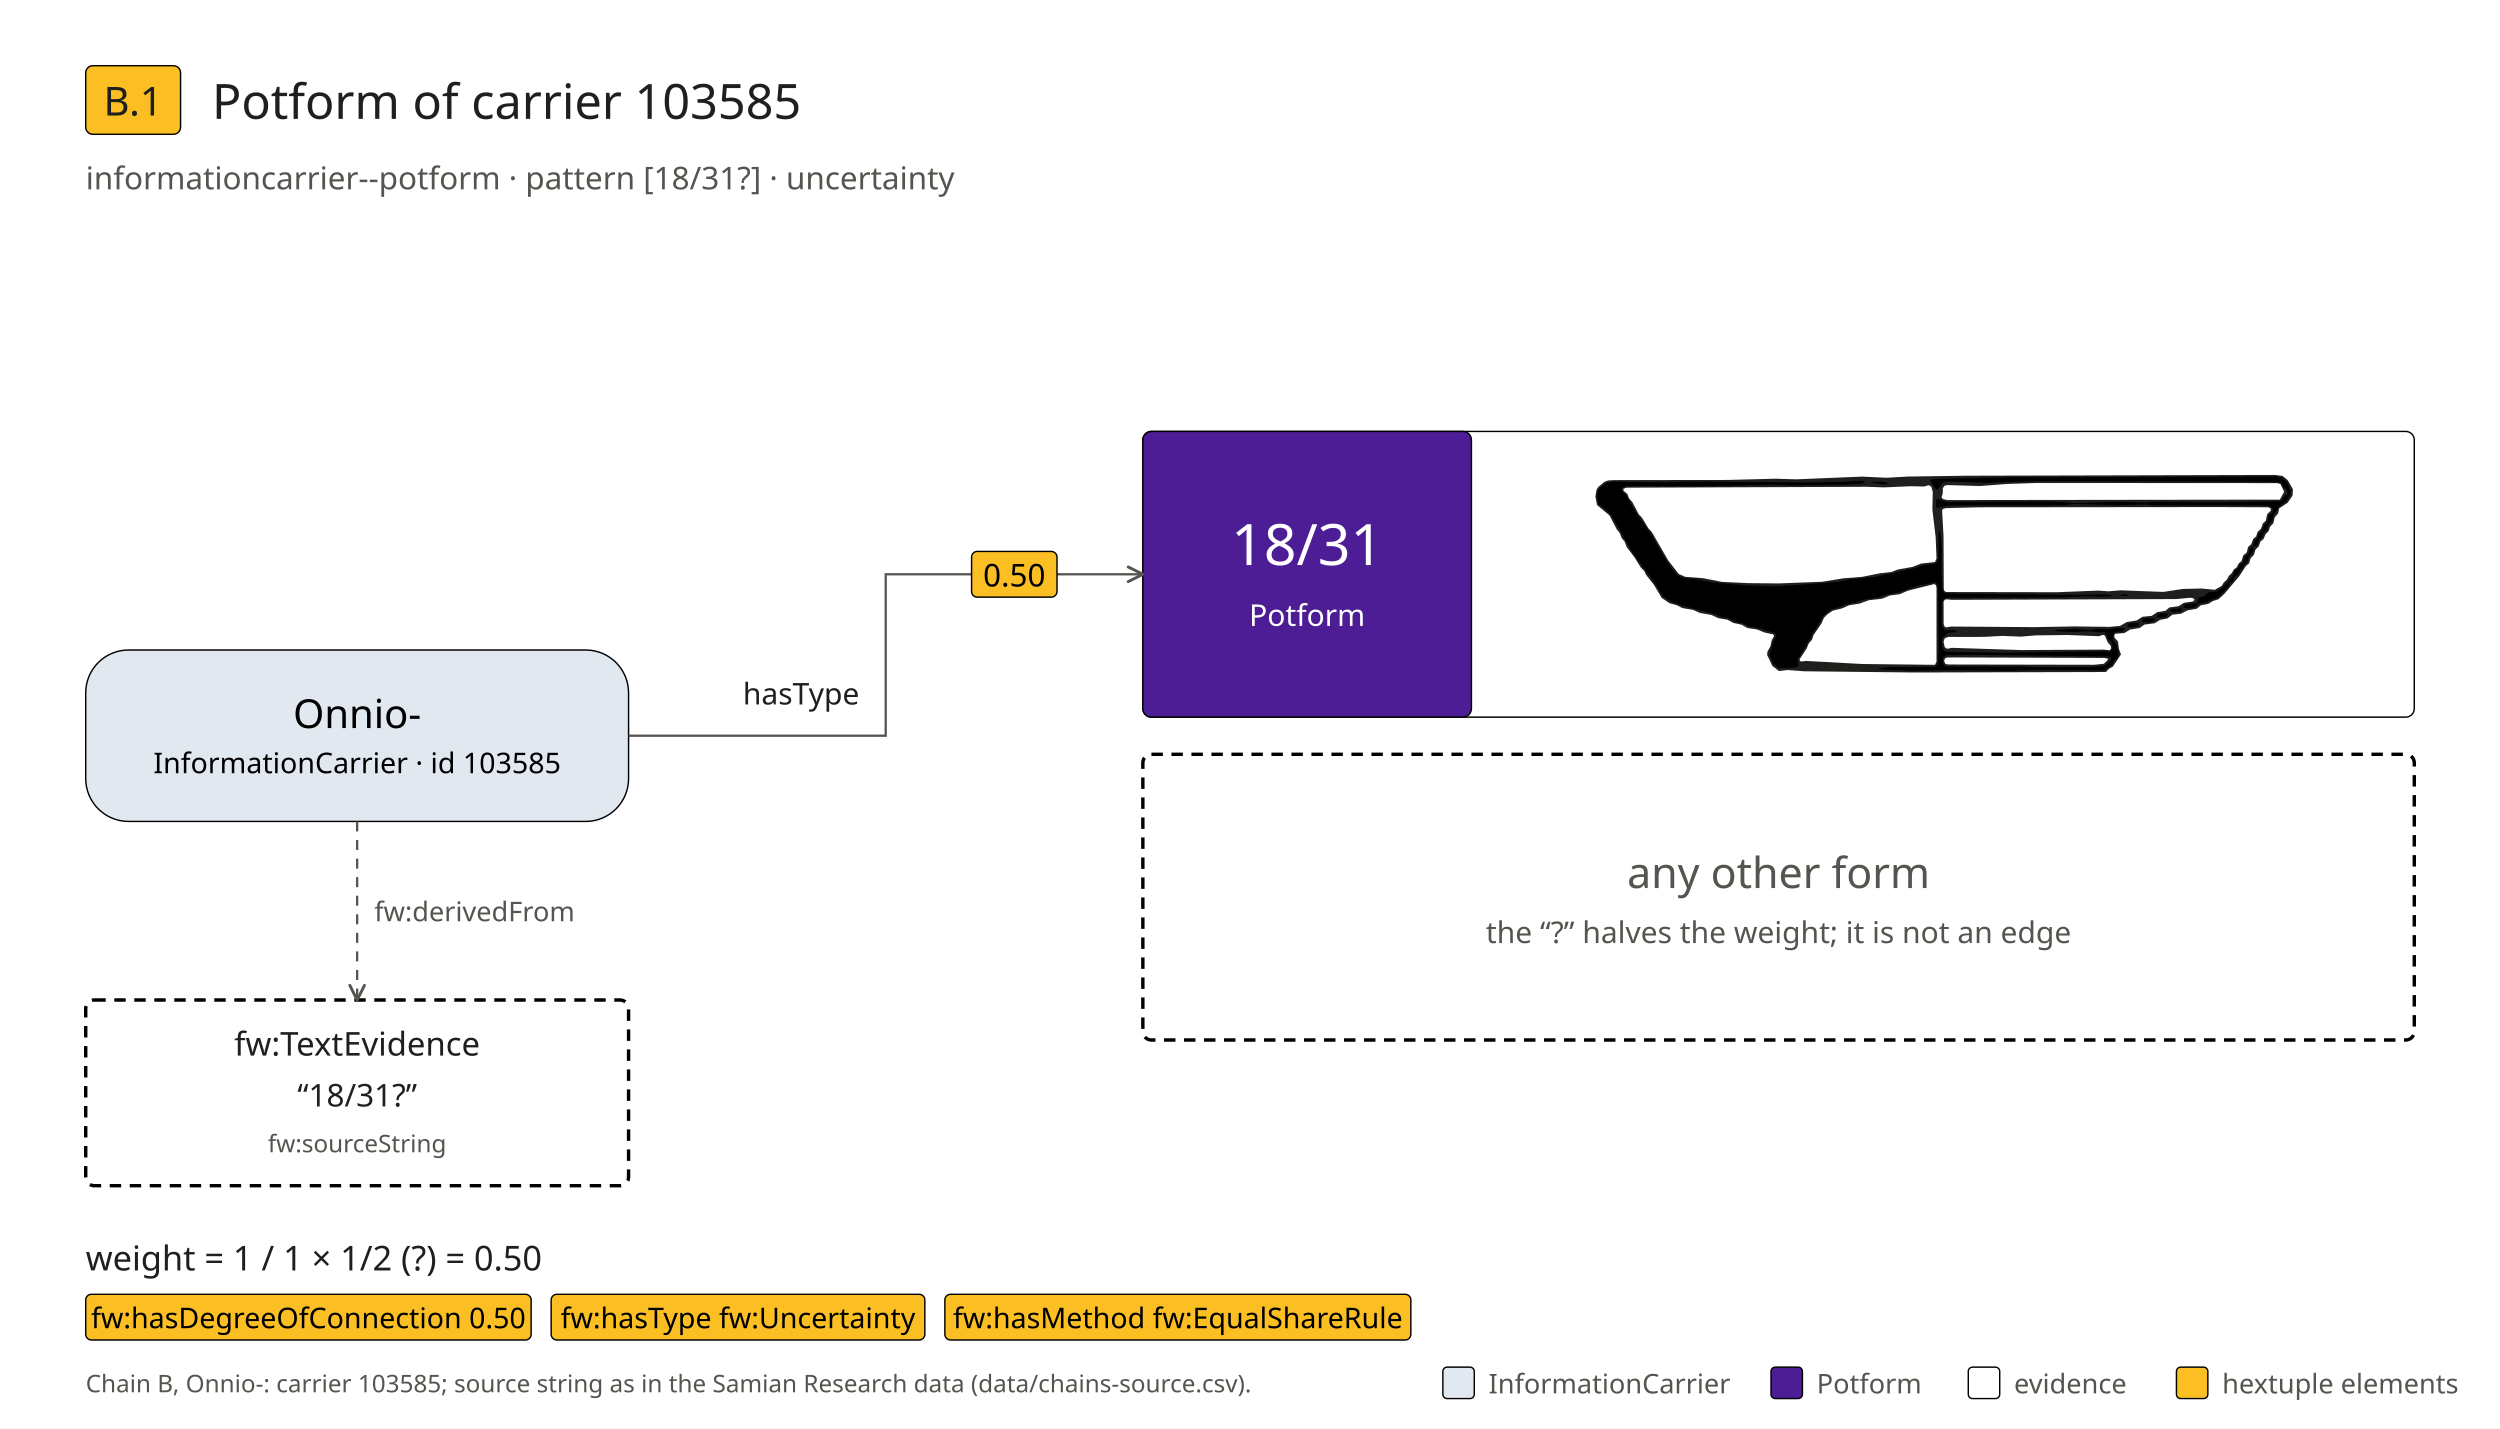
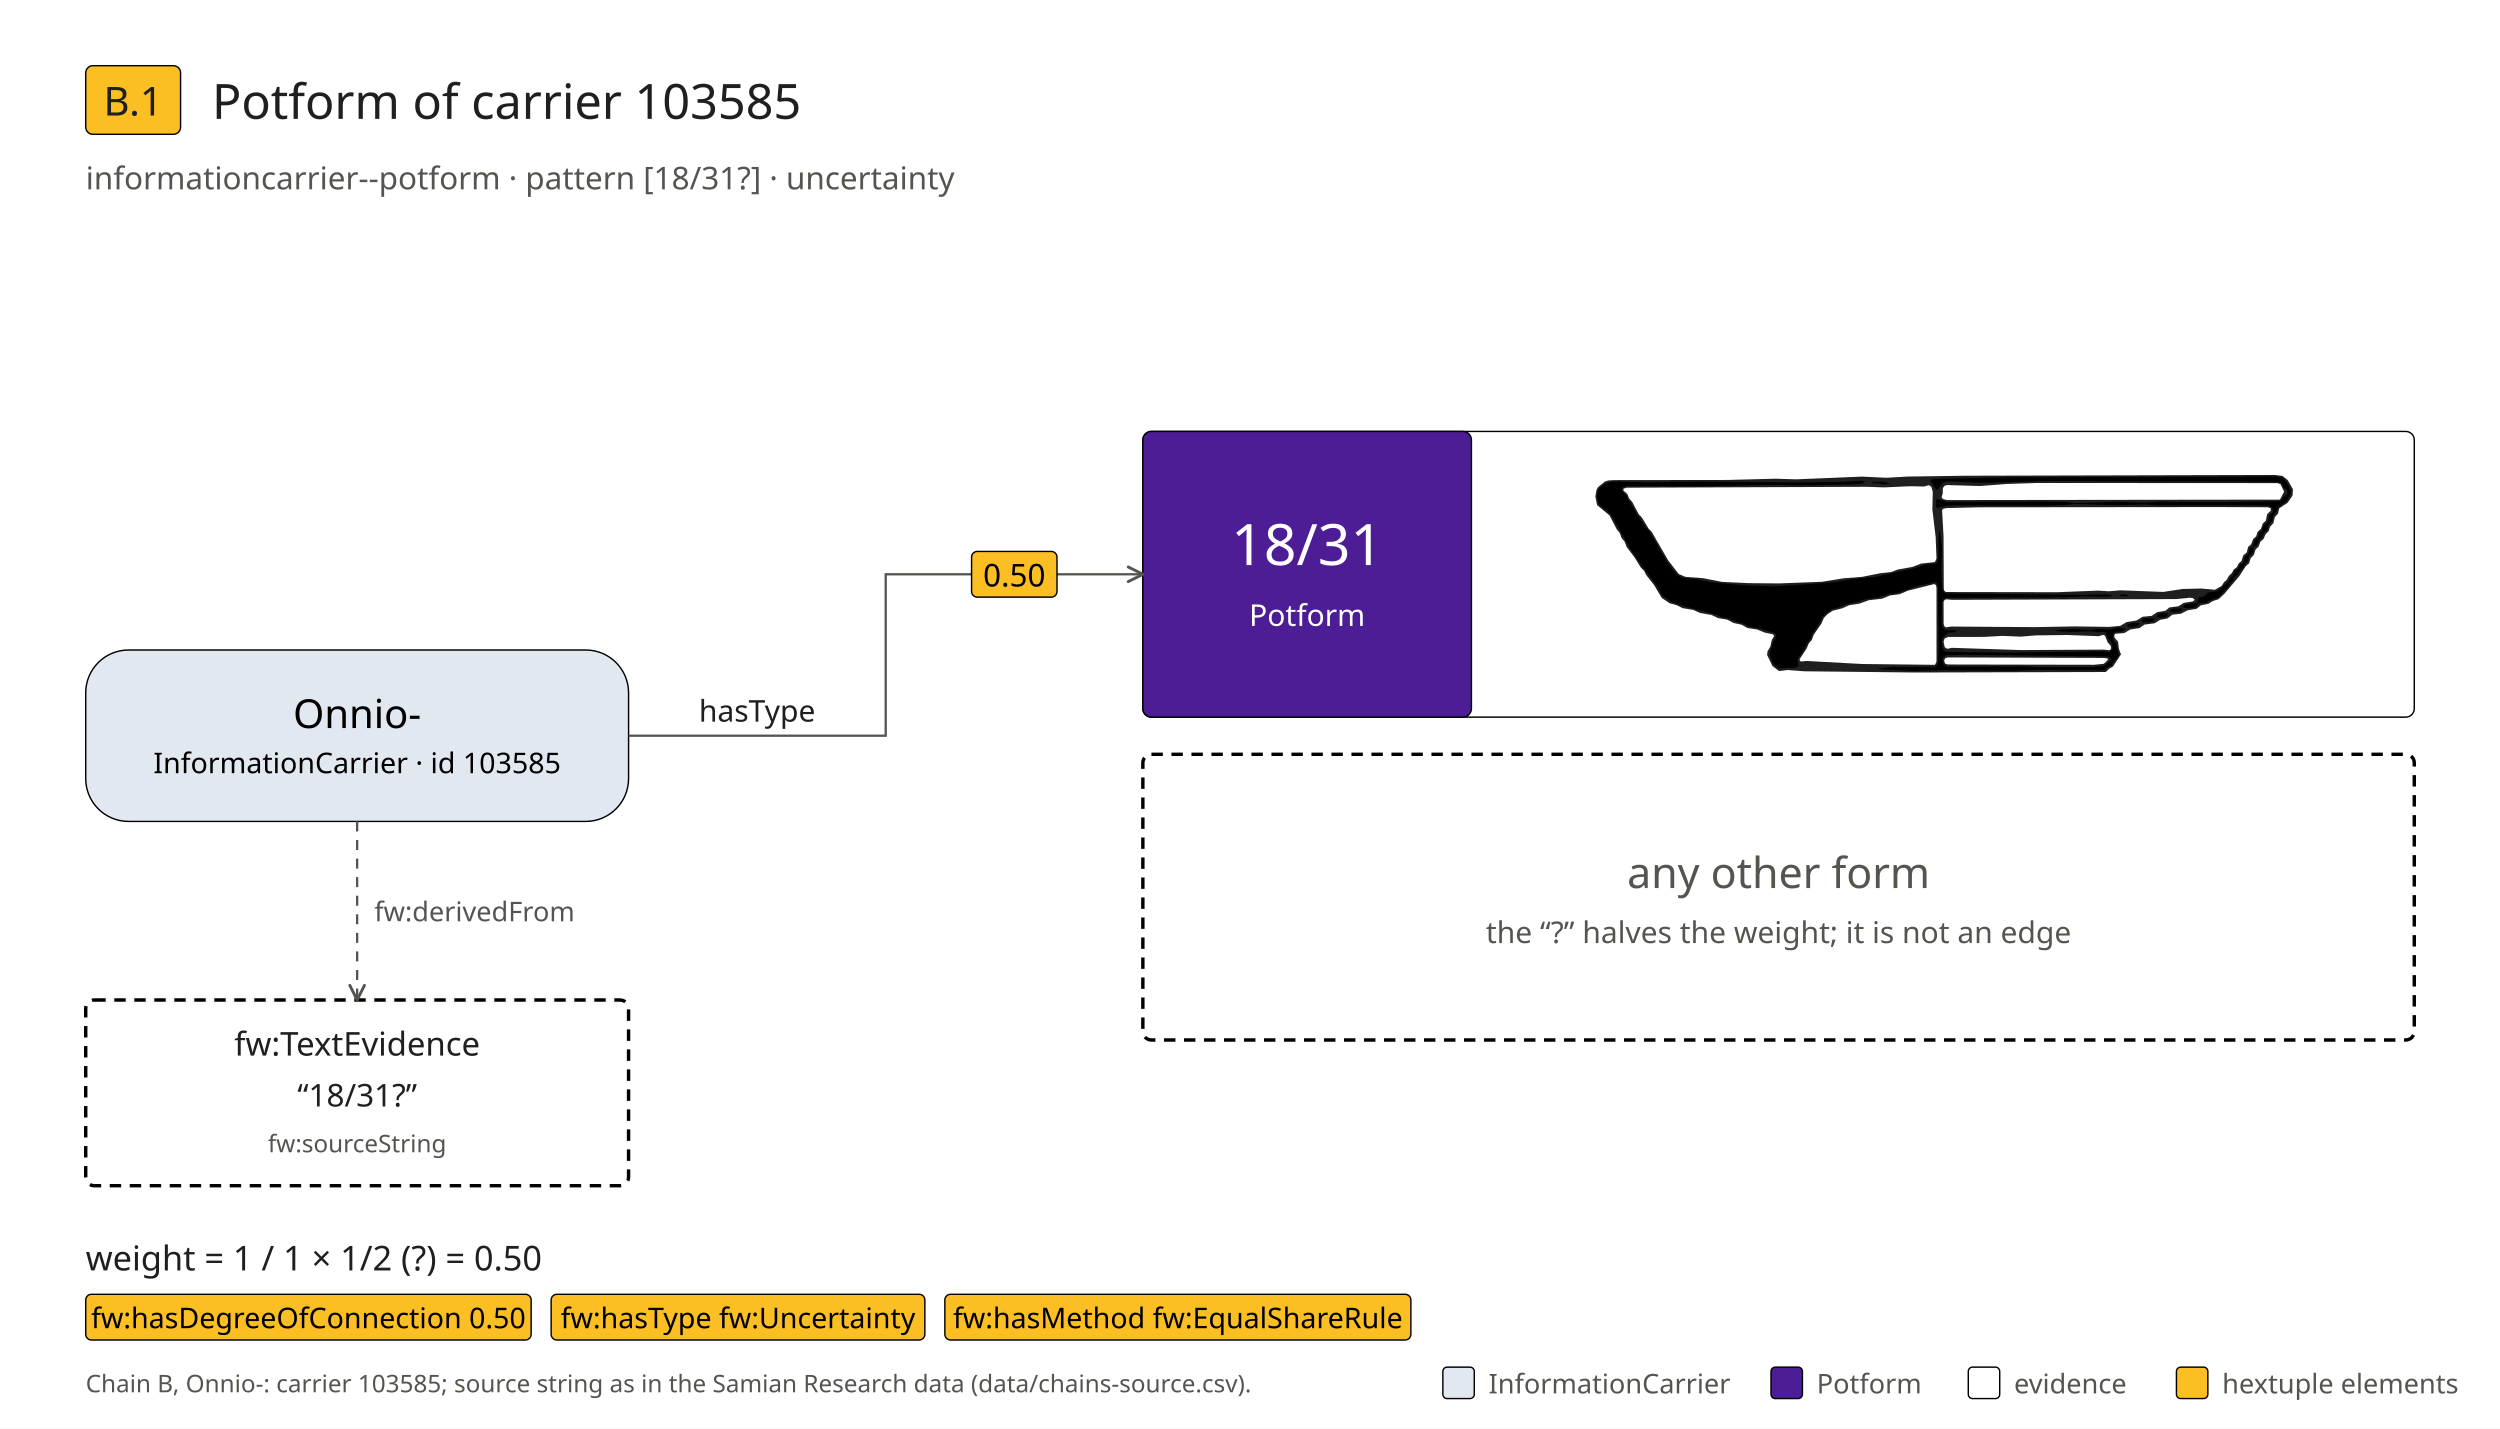
<svg xmlns="http://www.w3.org/2000/svg" width="1750" height="1000" viewBox="0 0 1750 1000" role="img">
  <rect width="1750" height="1000" fill="#ffffff" />
  <defs>
    <marker id="a" viewBox="0 0 10 10" refX="9" refY="5" markerWidth="8" markerHeight="8" orient="auto-start-reverse">
      <path d="M1 1L9 5L1 9" fill="none" stroke="#55544f" stroke-width="1.6" stroke-linecap="round" stroke-linejoin="round" />
    </marker>
  </defs>
  <rect x="60" y="46" width="66.4" height="48" rx="5" fill="#fbbf24" stroke="#000000" stroke-width="1" />
  <text x="93.2" y="70" text-anchor="middle" dominant-baseline="central" font-family="Fira Sans" font-size="28" font-weight="500" fill="#1f1f1d">B.1</text>
  <text x="148.4" y="70" text-anchor="start" dominant-baseline="central" font-family="Fira Sans" font-size="34" font-weight="500" fill="#1f1f1d">Potform of carrier 103585</text>
  <text x="60" y="124" text-anchor="start" dominant-baseline="central" font-family="Fira Sans" font-size="22" fill="#55544f">informationcarrier--potform  ·  pattern  [18/31?]  ·  uncertainty</text>
  <rect x="60" y="455.0" width="380" height="120" rx="30" fill="#e2e8f0" stroke="#000000" stroke-width="1" />
  <text x="250.0" y="498.76" text-anchor="middle" dominant-baseline="central" font-family="Fira Sans" font-size="28" font-weight="500" fill="#000000">Onnio-</text>
  <text x="250.0" y="533.48" text-anchor="middle" dominant-baseline="central" font-family="Fira Sans" font-size="20" fill="#000000">InformationCarrier  ·  id 103585</text>
  <rect x="60" y="700" width="380" height="130" rx="6" fill="#ffffff" stroke="#000000" stroke-width="2.4" stroke-dasharray="8 6" />
  <text x="250" y="730" text-anchor="middle" dominant-baseline="central" font-family="Fira Sans" font-size="23" font-weight="500" fill="#1f1f1d">fw:TextEvidence</text>
  <text x="250" y="766" text-anchor="middle" dominant-baseline="central" font-family="Fira Sans" font-size="22" fill="#1f1f1d">“18/31?”</text>
  <text x="250" y="800" text-anchor="middle" dominant-baseline="central" font-family="Fira Sans" font-size="17" fill="#55544f">fw:sourceString</text>
  <path d="M250 575.0 V 700" fill="none" stroke="#55544f" stroke-width="1.6" stroke-dasharray="7 6" marker-end="url(#a)" />
  <text x="262" y="637.5" text-anchor="start" dominant-baseline="central" font-family="Fira Sans" font-size="19" fill="#55544f">fw:derivedFrom</text>
-   <text x="520" y="485.0" text-anchor="start" dominant-baseline="central" font-family="Fira Sans" font-size="21" font-weight="500" fill="#1f1f1d">hasType</text>
+   <text x="530" y="497.0" text-anchor="middle" dominant-baseline="central" font-family="Fira Sans" font-size="21" font-weight="500" fill="#1f1f1d">hasType</text>
  <rect x="800" y="302.0" width="890" height="200" rx="6" fill="#ffffff" stroke="#000000" stroke-width="1" />
  <rect x="800" y="302.0" width="230" height="200" rx="6" fill="#4c1d95" stroke="#000000" stroke-width="1" />
  <text x="915" y="380.0" text-anchor="middle" dominant-baseline="central" font-family="Fira Sans" font-size="40" font-weight="500" fill="#ffffff">18/31</text>
  <text x="915" y="430.0" text-anchor="middle" dominant-baseline="central" font-family="Fira Sans" font-size="21" fill="#ffffff">Potform</text>
  <g transform="translate(1105.0 320.4) scale(3.4)">
    <path d="M108.55 44.12 L109.25 43.43 L110.02 43.0 L111.67 40.5 L111.25 39.37 L111.07 37.88 L110.32 37.0 L110.31 36.5 L110.5 36.25 L112.38 36.09 L113.54 35.38 L115.5 35.07 L116.5 34.36 L118.62 34.08 L119.71 33.38 L121.25 33.09 L122.25 32.32 L124.02 32.12 L125.38 31.42 L127.25 31.1 L128.13 30.38 L129.62 30.1 L130.6 29.5 L131.75 29.14 L132.98 28.0 L136.0 24.43 L137.38 22.31 L138.05 21.75 L138.38 20.67 L139.04 20.0 L139.38 18.89 L140.0 18.31 L140.38 17.27 L141.01 16.75 L141.44 15.75 L142.07 15.12 L142.38 14.18 L143.04 13.5 L143.33 12.25 L144.01 11.5 L144.25 10.42 L146.0 9.26 L147.0 7.79 L147.08 6.5 L146.0 4.61 L144.92 3.75 L143.38 3.55 L79.62 3.71 L67.75 3.88 L63.38 4.13 L58.38 3.89 L44.75 4.45 L40.5 4.32 L30.62 4.58 L7.25 4.61 L6.12 4.68 L5.38 4.93 L4.0 6.07 L3.69 6.62 L3.46 8.0 L3.81 9.75 L6.38 11.89 L7.86 14.75 L8.48 15.5 L8.84 16.5 L9.5 17.29 L9.9 18.38 L11.5 20.48 L12.82 22.62 L13.5 23.29 L13.9 24.12 L15.5 26.15 L17.12 28.86 L18.75 29.97 L20.25 30.38 L21.38 30.96 L23.62 31.34 L25.0 31.96 L27.37 32.38 L28.75 33.03 L30.62 33.34 L31.88 34.02 L33.56 34.38 L34.75 35.06 L36.75 35.36 L38.25 35.98 L40.09 36.38 L40.25 36.75 L39.79 37.5 L39.48 38.88 L38.89 39.88 L38.82 40.62 L39.91 42.88 L41.25 43.92 L43.0 43.71 L46.38 43.97 L69.25 44.22 L108.55 44.12Z M144.38 8.63 L75.88 8.72 L75.0 8.51 L74.73 8.12 L74.97 7.38 L75.0 6.24 L75.38 5.76 L75.88 5.63 L82.62 5.83 L88.12 5.41 L94.38 5.2 L143.88 5.23 L144.5 5.43 L145.27 7.0 L144.38 8.63Z M41.25 25.88 L34.88 25.82 L29.5 25.56 L25.62 24.8 L22.0 24.53 L20.62 23.94 L18.44 21.12 L15.05 15.25 L14.38 14.55 L13.08 12.38 L12.38 11.63 L11.06 9.12 L10.39 8.38 L10.07 7.5 L9.25 6.79 L9.24 6.38 L9.88 6.17 L59.38 5.99 L62.88 6.11 L68.38 5.87 L71.12 5.93 L72.12 5.65 L72.62 6.0 L72.92 7.0 L72.84 10.62 L73.52 16.38 L73.69 20.75 L73.38 21.47 L70.5 21.8 L68.75 22.48 L65.75 23.01 L64.38 23.53 L62.12 23.78 L58.38 24.53 L54.62 24.82 L50.12 25.54 L41.25 25.88Z M120.38 27.63 L111.62 27.3 L109.12 27.5 L107.0 27.36 L98.62 27.69 L75.62 27.65 L75.29 27.38 L75.19 27.0 L75.14 16.25 L74.84 10.75 L75.14 10.5 L75.75 10.37 L82.62 10.21 L131.38 10.16 L141.88 10.2 L142.46 10.38 L142.54 10.88 L141.77 11.62 L141.5 12.95 L140.88 13.53 L140.5 14.62 L139.81 15.25 L139.5 16.19 L138.88 16.76 L138.5 17.78 L137.84 18.38 L137.57 19.5 L136.84 20.12 L136.5 21.26 L135.92 21.75 L135.5 22.57 L134.88 23.02 L134.5 23.75 L133.88 24.34 L133.46 25.12 L132.88 25.63 L132.38 26.41 L131.0 27.19 L128.25 26.93 L124.38 27.02 L120.38 27.63Z M73.38 42.64 L58.38 42.47 L46.88 41.84 L45.88 41.96 L45.62 41.87 L45.5 41.5 L46.98 39.25 L47.38 38.25 L48.04 37.5 L48.38 36.5 L50.0 34.14 L50.5 32.99 L51.21 32.25 L52.32 31.5 L54.25 31.02 L55.75 30.36 L57.88 30.03 L59.75 29.34 L62.5 29.03 L64.12 28.36 L66.12 28.1 L67.78 27.38 L73.25 26.01 L73.58 26.25 L73.69 26.75 L73.69 42.0 L73.38 42.64Z M93.75 34.88 L76.75 34.76 L75.62 34.93 L75.35 34.75 L75.16 34.25 L75.15 29.62 L75.38 29.26 L75.75 29.15 L76.88 29.26 L123.12 29.1 L125.88 28.83 L126.5 28.91 L126.84 29.25 L126.5 29.59 L124.62 29.88 L123.5 30.58 L121.62 30.83 L120.86 31.5 L119.12 31.8 L118.0 32.56 L116.1 32.75 L114.88 33.51 L112.88 33.82 L111.5 34.62 L109.25 34.83 L102.25 34.73 L93.75 34.88Z M109.38 39.64 L108.12 39.51 L91.12 39.6 L76.88 39.14 L75.88 39.34 L75.38 39.01 L75.14 37.88 L75.38 37.19 L76.12 36.9 L83.5 36.89 L87.25 36.68 L91.0 36.84 L94.12 36.58 L100.62 36.5 L107.12 36.75 L108.0 36.46 L108.38 36.64 L108.93 38.0 L109.58 38.75 L109.65 39.25 L109.38 39.64Z M106.12 42.63 L76.0 42.57 L75.44 42.38 L75.26 41.75 L75.5 41.25 L76.0 41.12 L108.25 41.22 L109.02 41.38 L108.87 41.75 L108.12 42.43 L106.12 42.63Z" fill="#1f1f1d" fill-rule="evenodd" />
    <path d="M126.72 30.88 L127.18 30.62 L127.52 30.0 L129.12 29.84 L130.12 29.31 L131.62 28.82 L133.75 26.69 L134.12 25.9 L134.73 25.38 L135.03 24.62 L135.75 24.07 L136.19 23.25 L136.8 22.75 L137.12 21.97 L137.75 21.48 L138.03 20.25 L138.85 19.5 L138.91 18.38 L139.71 18.0 L140.12 16.9 L140.78 16.38 L141.12 15.38 L141.78 14.88 L142.12 13.7 L142.8 13.0 L143.1 11.62 L143.62 11.14 L144.12 10.16 L145.82 8.88 L146.61 7.38 L146.62 6.81 L145.92 5.12 L144.75 4.07 L143.62 3.86 L88.62 4.03 L75.25 4.31 L72.88 4.44 L72.37 4.62 L73.38 6.29 L73.75 6.62 L74.0 6.52 L75.0 5.13 L76.0 4.88 L83.5 5.17 L96.75 4.78 L142.0 4.94 L144.62 5.12 L145.12 6.05 L145.85 6.62 L145.96 7.25 L145.87 7.5 L145.19 8.0 L144.75 8.78 L144.12 8.97 L131.38 9.17 L119.25 9.05 L116.5 9.26 L111.0 9.07 L102.12 9.35 L100.12 9.11 L95.5 9.03 L75.75 9.11 L73.88 8.5 L73.62 8.64 L73.59 10.0 L73.88 10.31 L75.62 9.91 L77.62 9.81 L95.5 9.85 L100.12 9.76 L102.12 9.52 L111.0 9.8 L116.5 9.61 L119.38 9.82 L139.38 9.8 L142.0 9.9 L142.62 10.11 L142.94 10.62 L142.91 11.25 L142.14 11.88 L141.82 13.38 L141.12 13.87 L140.75 14.97 L140.07 15.62 L139.85 16.5 L139.09 17.12 L138.88 18.32 L138.15 18.75 L137.88 19.89 L137.12 20.43 L136.77 21.62 L136.19 22.0 L135.75 22.81 L135.12 23.26 L134.75 24.19 L134.15 24.75 L133.76 25.5 L131.53 27.5 L129.62 27.73 L128.79 28.5 L127.62 28.82 L127.38 29.9 L125.15 30.12 L124.72 30.38 L124.45 30.88 L125.38 31.0 L126.72 30.88Z M88.93 43.88 L94.25 43.71 L108.29 43.75 L108.88 43.22 L109.79 42.75 L110.12 41.93 L110.81 41.38 L111.19 40.62 L110.75 38.42 L110.03 37.5 L110.12 36.17 L110.5 35.89 L111.95 35.75 L112.33 35.5 L112.51 35.12 L110.88 34.98 L109.25 35.36 L106.62 35.26 L105.25 35.47 L102.12 35.22 L98.19 35.5 L98.17 35.62 L98.82 35.75 L102.0 35.9 L105.38 35.73 L106.75 35.94 L108.25 35.87 L108.5 36.05 L109.02 37.25 L109.75 38.02 L109.93 38.5 L109.89 39.5 L109.25 40.0 L108.12 39.86 L88.38 40.14 L75.75 39.98 L75.25 39.71 L74.94 39.12 L74.76 37.88 L74.91 37.12 L76.12 36.04 L77.5 35.93 L77.89 35.75 L77.25 35.46 L75.75 35.58 L75.25 35.31 L74.93 34.88 L74.79 34.25 L74.79 29.88 L75.12 29.07 L75.75 28.84 L100.12 28.76 L104.0 28.54 L108.75 28.6 L110.21 28.38 L108.38 28.12 L104.12 28.23 L75.5 27.95 L75.01 27.5 L74.87 26.88 L74.7 23.5 L74.78 18.38 L74.38 14.93 L74.15 15.5 L74.04 21.0 L73.74 21.62 L73.25 21.83 L71.12 22.09 L69.38 22.69 L61.12 24.53 L56.25 25.0 L53.62 25.51 L50.88 25.79 L40.25 26.48 L34.88 26.31 L29.0 25.82 L26.88 25.57 L24.38 25.02 L21.5 24.78 L20.25 24.11 L18.18 21.38 L14.78 15.5 L12.15 11.88 L9.78 7.75 L8.93 6.88 L8.84 6.38 L9.12 6.05 L9.75 5.9 L14.25 5.82 L24.5 5.89 L40.38 5.56 L44.38 5.69 L55.75 5.52 L58.38 5.32 L58.86 5.12 L58.88 4.91 L58.38 4.71 L54.88 4.95 L46.75 5.1 L24.62 4.92 L14.38 5.07 L7.12 4.89 L5.67 5.25 L4.38 6.24 L4.01 6.75 L3.79 8.0 L4.09 9.5 L6.62 11.64 L11.07 19.5 L15.63 25.75 L17.38 28.51 L19.25 29.73 L21.89 30.62 L28.0 32.19 L29.31 32.75 L31.04 33.12 L32.38 33.75 L34.0 34.17 L35.25 34.8 L37.5 35.2 L40.38 36.09 L40.64 36.38 L40.65 36.88 L40.06 37.88 L39.29 40.5 L40.12 42.51 L41.25 43.36 L44.5 43.22 L45.28 42.88 L45.09 41.75 L45.18 41.25 L45.8 40.5 L47.23 37.88 L47.75 37.24 L48.15 36.25 L49.75 33.81 L50.31 32.62 L51.99 31.25 L53.75 30.76 L54.88 30.23 L57.22 29.75 L58.62 29.22 L61.5 28.79 L63.88 28.08 L65.62 27.82 L70.2 26.25 L72.12 25.98 L73.38 25.59 L73.81 25.88 L74.02 26.62 L74.13 40.38 L73.99 42.25 L73.8 42.75 L73.25 43.07 L64.5 43.07 L61.63 43.38 L62.5 43.6 L69.0 43.89 L74.38 43.74 L88.93 43.88Z M62.98 5.5 L64.05 5.25 L62.5 4.93 L60.5 4.99 L60.3 5.12 L62.98 5.5Z M112.89 28.5 L113.27 28.38 L112.5 28.11 L111.46 28.25 L111.45 28.38 L111.95 28.5 L112.89 28.5Z M123.72 31.75 L124.09 31.5 L124.25 31.05 L122.38 31.08 L121.99 31.25 L121.77 31.62 L122.5 31.85 L123.72 31.75Z M120.7 32.88 L121.26 32.5 L121.26 32.0 L119.75 32.03 L119.31 32.25 L119.07 32.62 L119.12 32.86 L119.38 32.93 L120.7 32.88Z M117.68 33.88 L118.42 33.62 L118.68 33.12 L116.75 33.03 L116.16 33.25 L115.91 33.62 L116.2 33.88 L117.68 33.88Z M114.52 34.88 L115.22 34.62 L115.45 34.12 L115.0 33.98 L113.88 34.03 L113.22 34.25 L112.89 34.62 L113.12 34.86 L114.52 34.88Z M94.38 43.13 L91.62 42.97 L75.88 43.0 L75.38 42.85 L75.12 42.59 L74.91 41.5 L75.13 41.0 L75.75 40.65 L79.5 40.57 L108.88 40.9 L109.38 41.02 L109.7 41.5 L108.5 42.71 L107.75 42.93 L105.25 43.08 L94.38 43.13Z" fill="#000000" fill-rule="evenodd" />
  </g>
  <path d="M440 515.0 H 620 V 402.0 H 800" fill="none" stroke="#55544f" stroke-width="1.6" marker-end="url(#a)" />
  <rect x="680.1" y="386.0" width="59.8" height="32" rx="4" fill="#fbbf24" stroke="#000000" stroke-width="1" />
  <text x="710.0" y="402.0" text-anchor="middle" dominant-baseline="central" font-family="Fira Sans" font-size="22" font-weight="500" fill="#000000">0.50</text>
  <rect x="800" y="528.0" width="890" height="200" rx="6" fill="#ffffff" stroke="#000000" stroke-width="2.4" stroke-dasharray="8 6" />
  <text x="1245.0" y="610.0" text-anchor="middle" dominant-baseline="central" font-family="Fira Sans" font-size="30" font-weight="500" fill="#55544f">any other form</text>
  <text x="1245.0" y="652.0" text-anchor="middle" dominant-baseline="central" font-family="Fira Sans" font-size="21" fill="#55544f">the “?” halves the weight; it is not an edge</text>
  <text x="60" y="880" text-anchor="start" dominant-baseline="central" font-family="Fira Sans" font-size="24" fill="#1f1f1d">weight = 1 / 1  ×  1/2 (?) = 0.50</text>
  <rect x="60" y="906" width="311.8" height="32" rx="4" fill="#fbbf24" stroke="#000000" stroke-width="1" />
  <text x="215.9" y="922" text-anchor="middle" dominant-baseline="central" font-family="Fira Sans" font-size="20" fill="#000000">fw:hasDegreeOfConnection  0.50</text>
  <rect x="385.8" y="906" width="261.6" height="32" rx="4" fill="#fbbf24" stroke="#000000" stroke-width="1" />
  <text x="516.6" y="922" text-anchor="middle" dominant-baseline="central" font-family="Fira Sans" font-size="20" fill="#000000">fw:hasType  fw:Uncertainty</text>
  <rect x="661.4" y="906" width="326.2" height="32" rx="4" fill="#fbbf24" stroke="#000000" stroke-width="1" />
  <text x="824.5" y="922" text-anchor="middle" dominant-baseline="central" font-family="Fira Sans" font-size="20" fill="#000000">fw:hasMethod  fw:EqualShareRule</text>
  <rect x="1010" y="957" width="22" height="22" rx="3" fill="#e2e8f0" stroke="#000000" stroke-width="1" />
  <text x="1042" y="968" text-anchor="start" dominant-baseline="central" font-family="Fira Sans" font-size="19" fill="#55544f">InformationCarrier</text>
  <rect x="1239.7" y="957" width="22" height="22" rx="3" fill="#4c1d95" stroke="#000000" stroke-width="1" />
  <text x="1271.7" y="968" text-anchor="start" dominant-baseline="central" font-family="Fira Sans" font-size="19" fill="#55544f">Potform</text>
  <rect x="1377.8" y="957" width="22" height="22" rx="3" fill="#ffffff" stroke="#000000" stroke-width="1" />
  <text x="1409.8" y="968" text-anchor="start" dominant-baseline="central" font-family="Fira Sans" font-size="19" fill="#55544f">evidence</text>
  <rect x="1523.5" y="957" width="22" height="22" rx="3" fill="#fbbf24" stroke="#000000" stroke-width="1" />
  <text x="1555.5" y="968" text-anchor="start" dominant-baseline="central" font-family="Fira Sans" font-size="19" fill="#55544f">hextuple elements</text>
  <text x="60" y="968" text-anchor="start" dominant-baseline="central" font-family="Fira Sans" font-size="17" fill="#55544f">Chain B, Onnio-: carrier 103585; source string as in the Samian Research data (data/chains-source.csv).</text>
</svg>
